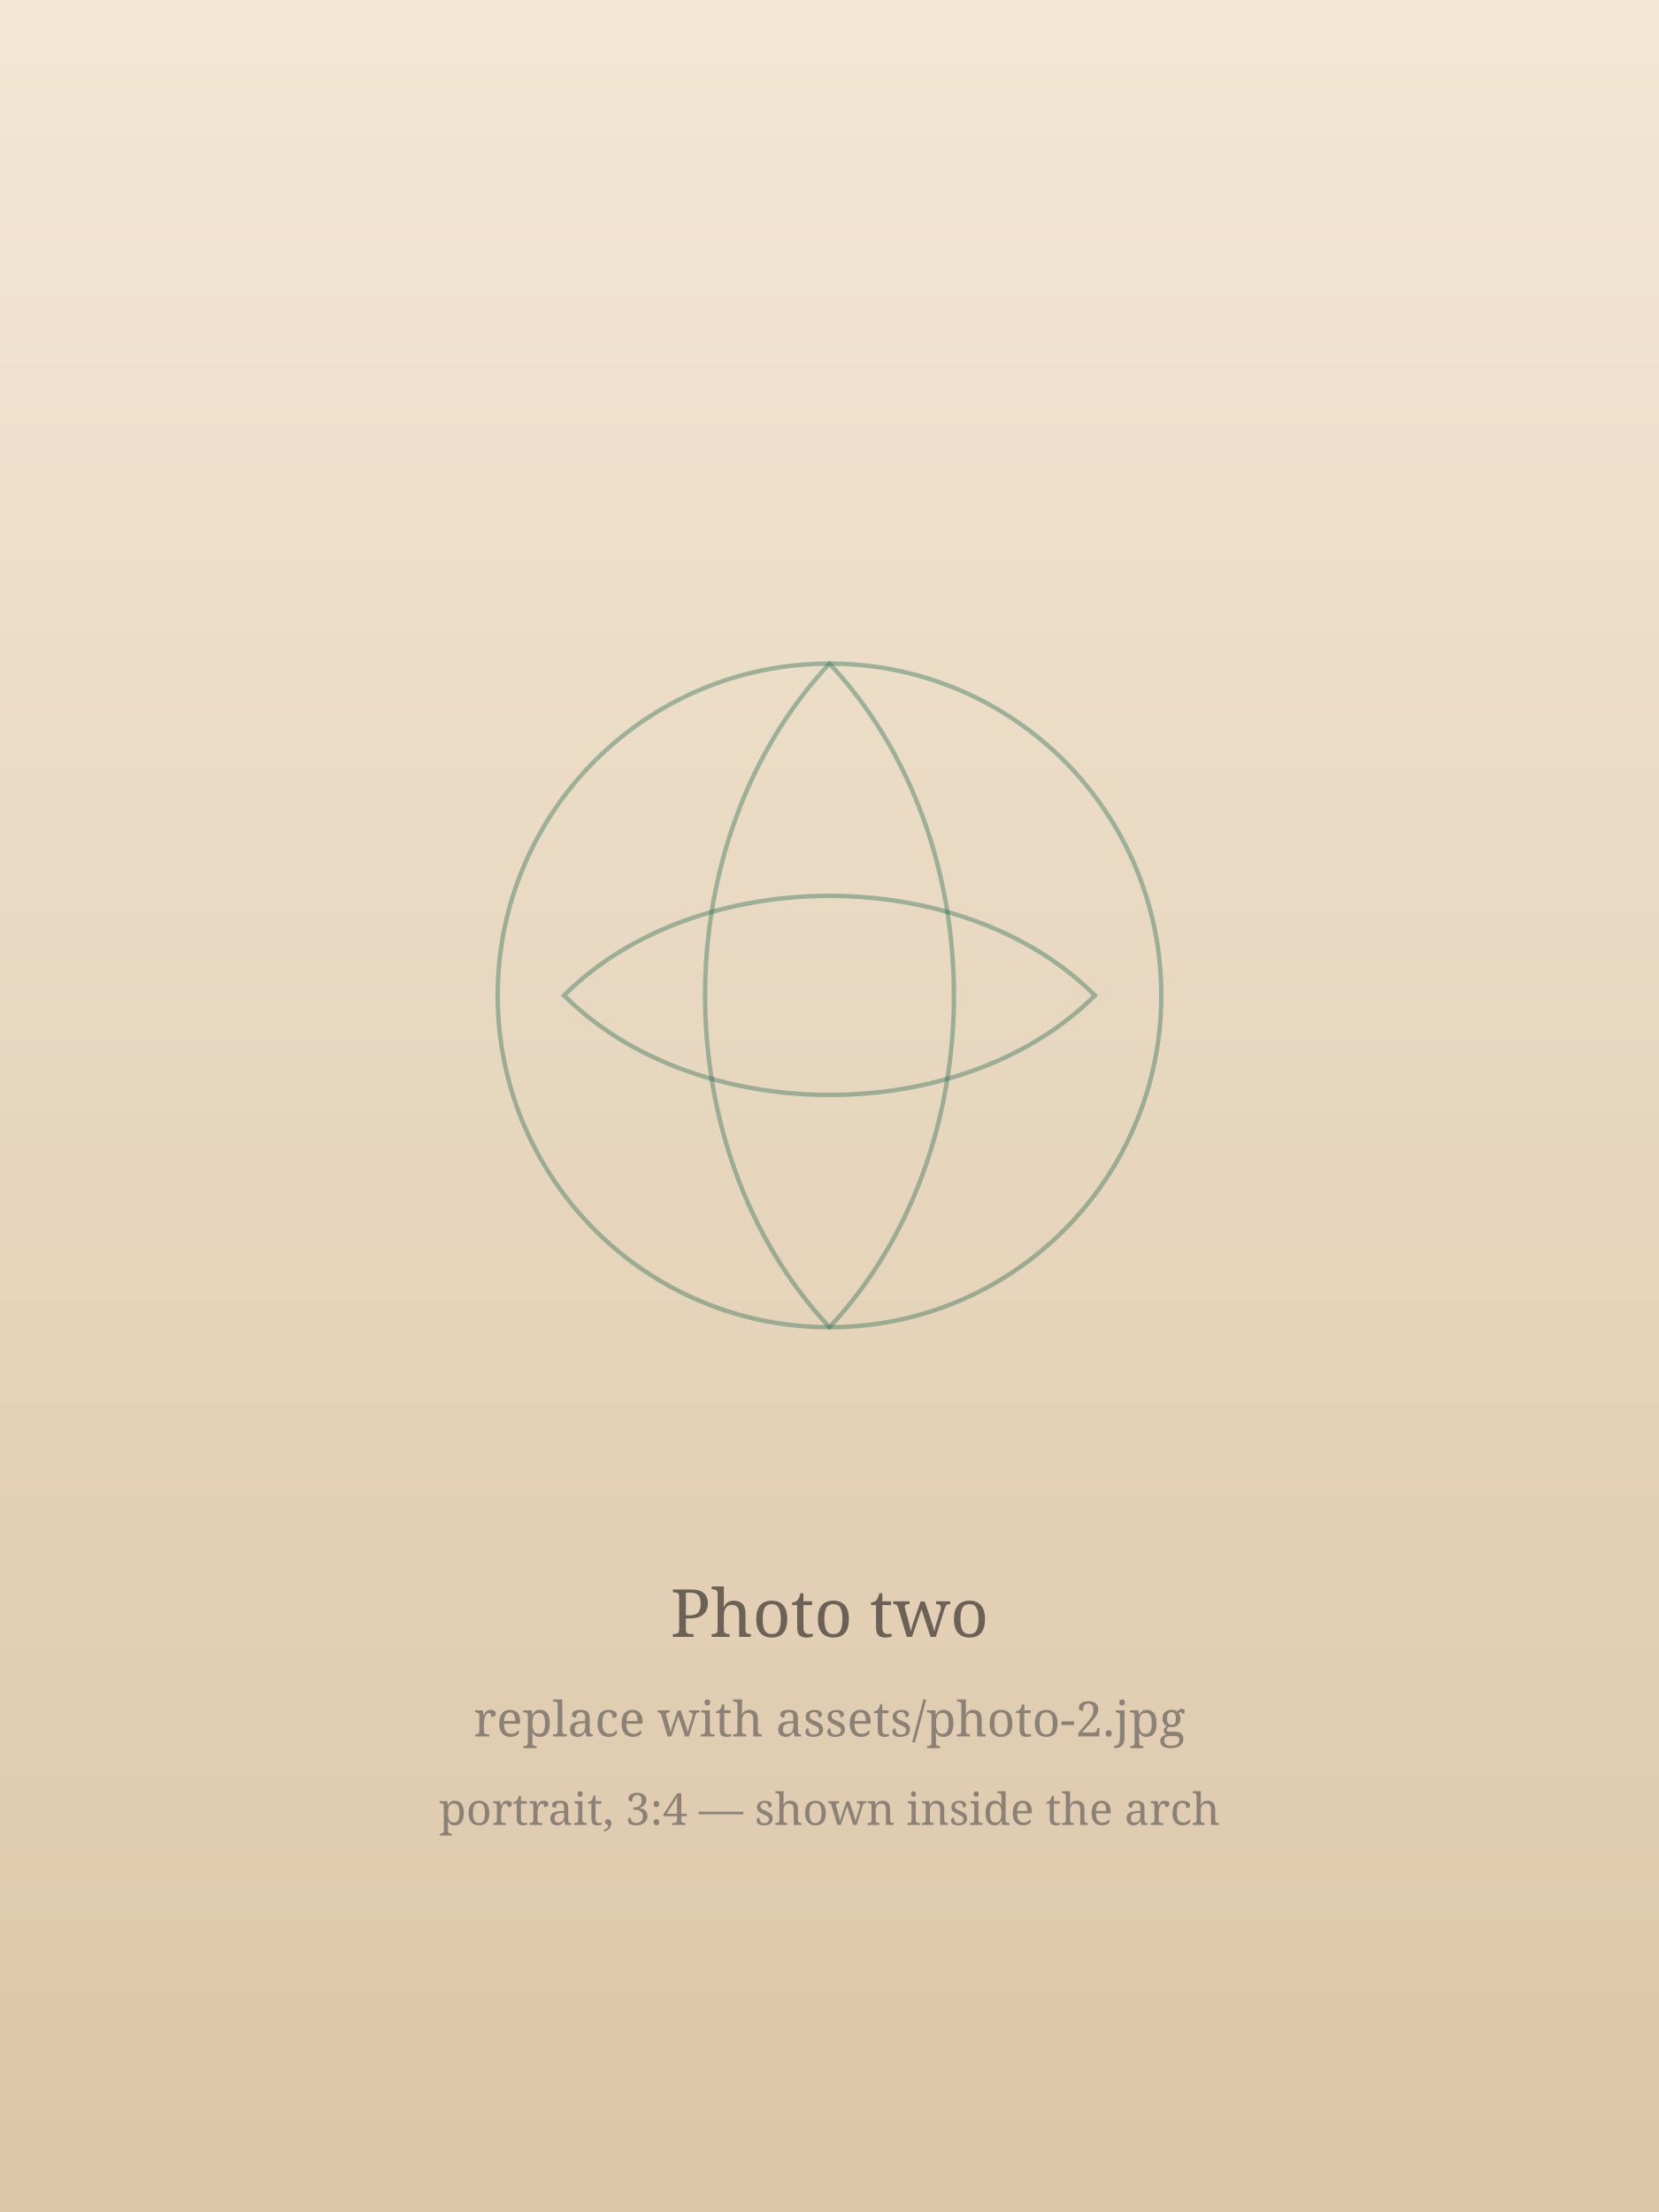
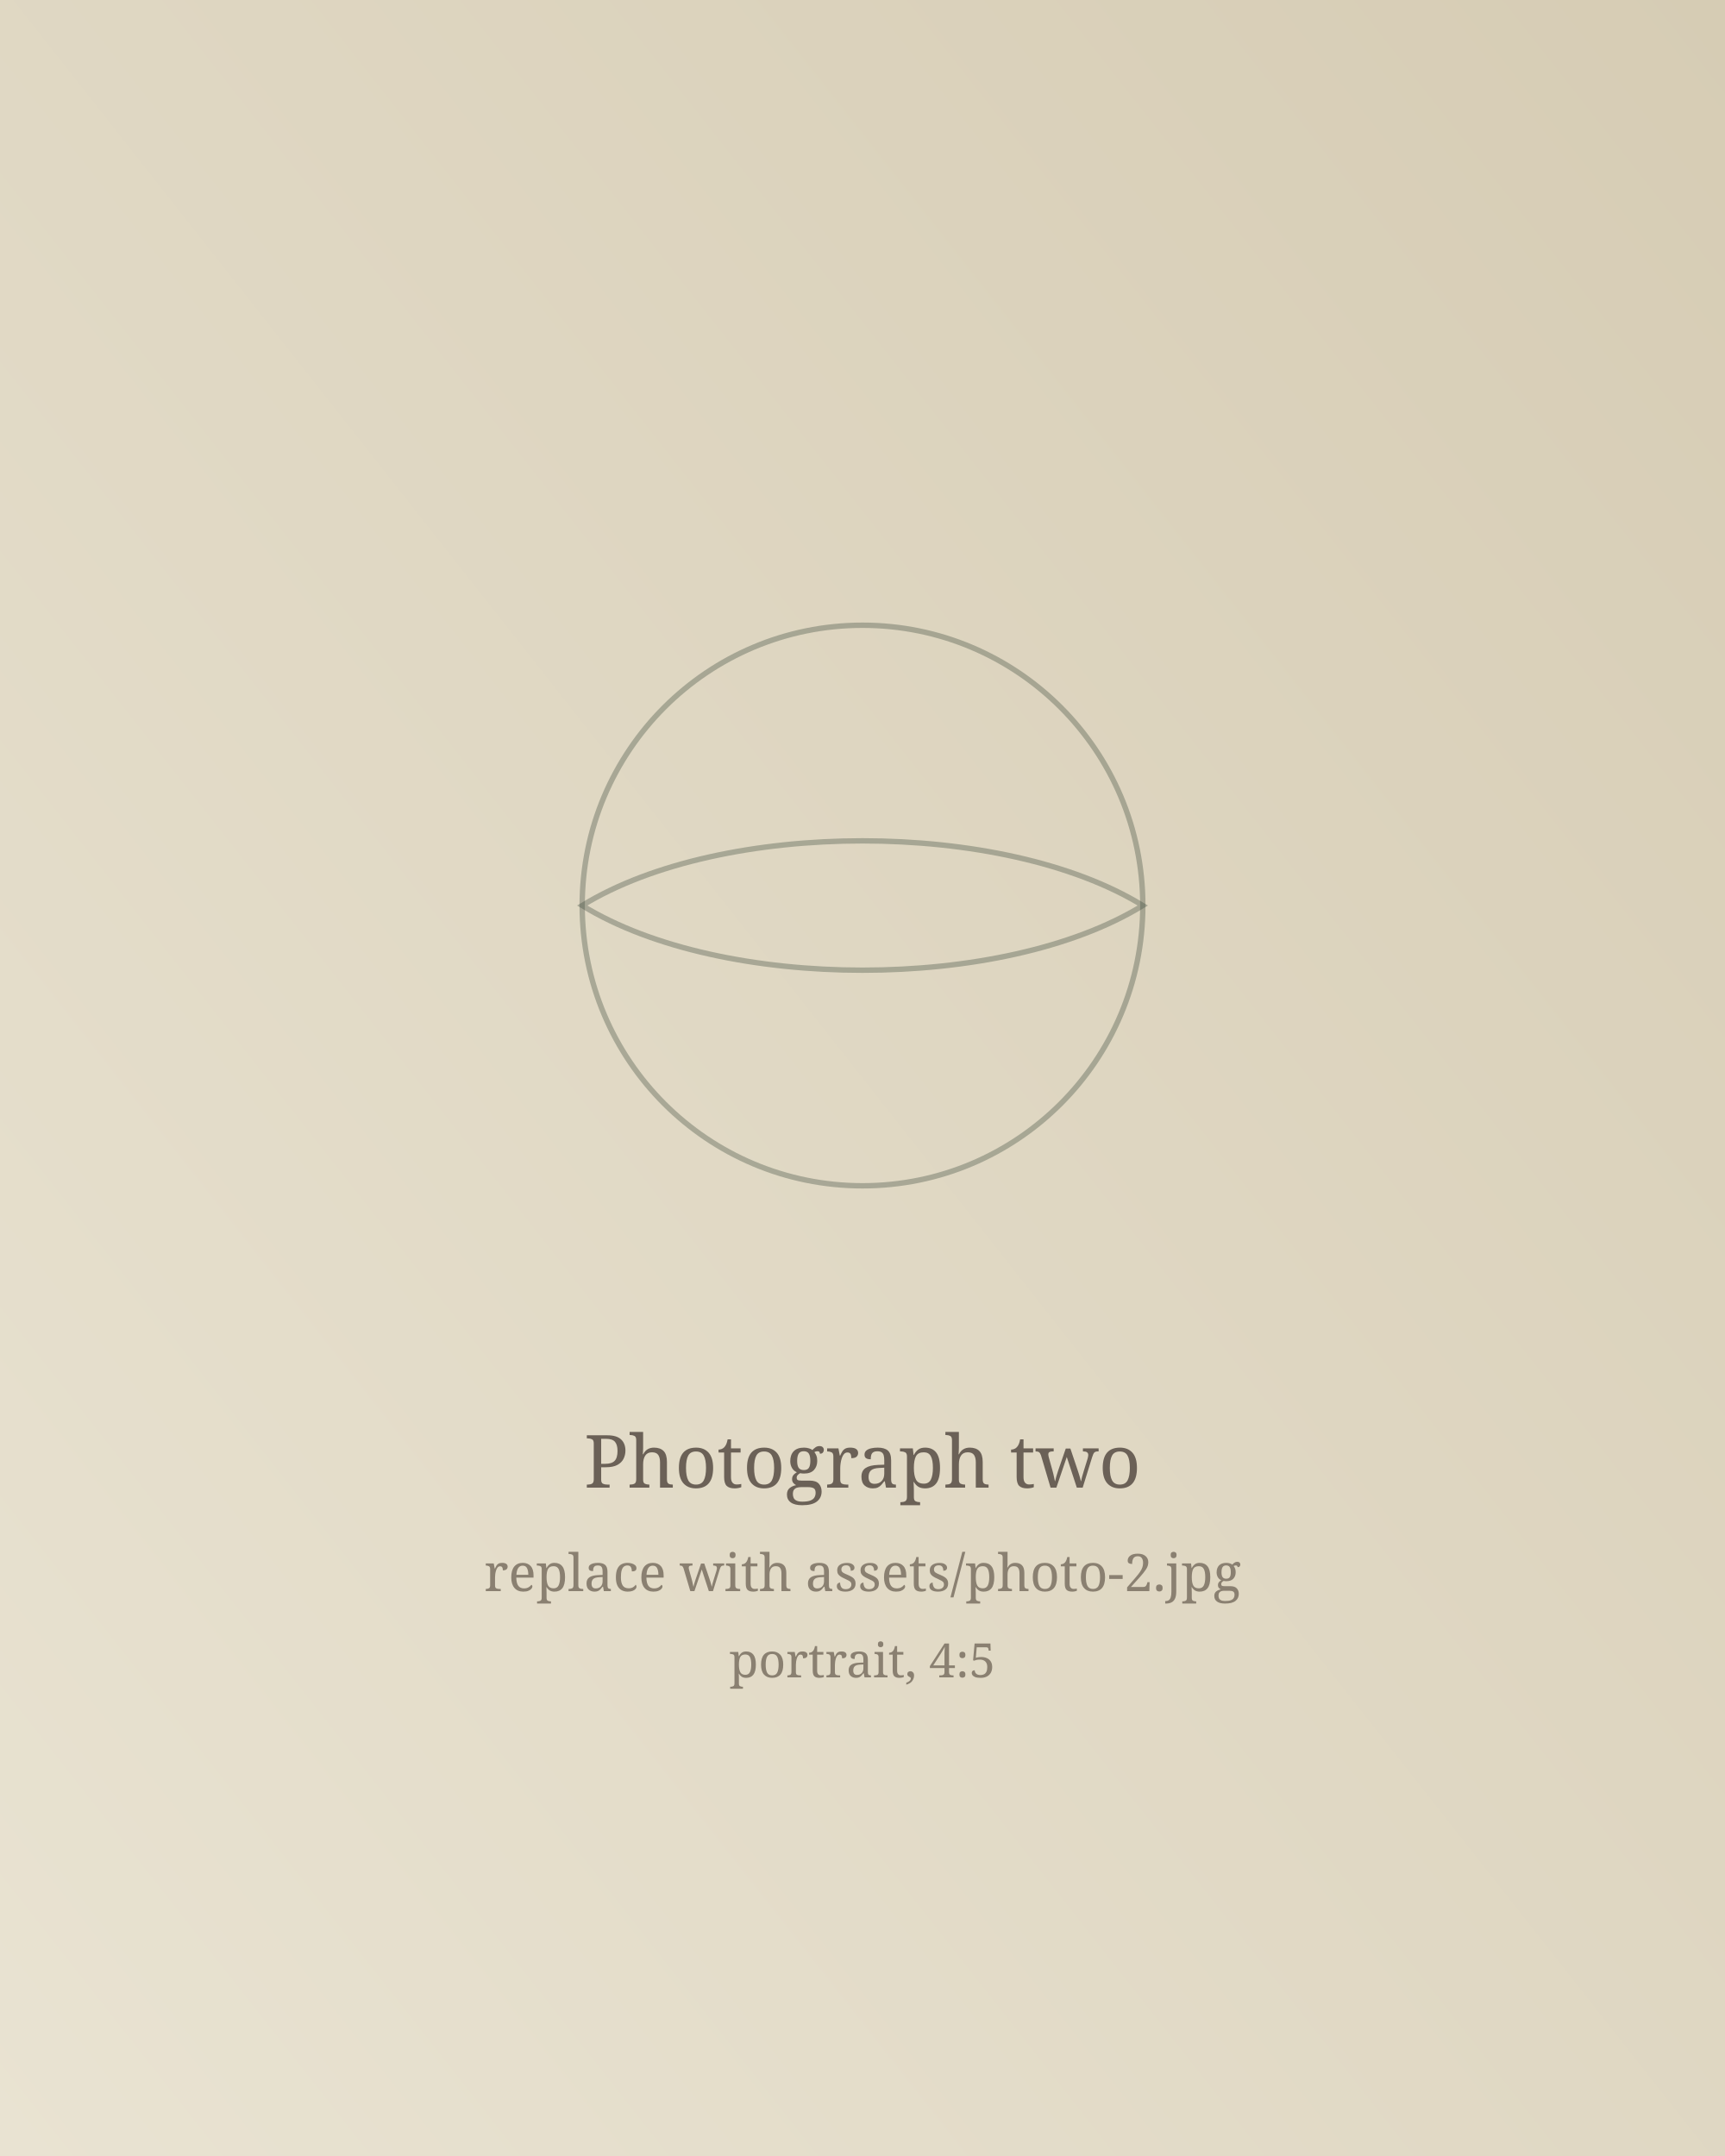
- <svg xmlns="http://www.w3.org/2000/svg" viewBox="0 0 750 1000" width="750" height="1000">
+ <svg xmlns="http://www.w3.org/2000/svg" viewBox="0 0 800 1000" width="800" height="1000">
  <defs>
-     <linearGradient id="g2" x1="0" y1="0" x2="0" y2="1">
-       <stop offset="0" stop-color="#F3E7D5" />
-       <stop offset="1" stop-color="#DCC6A8" />
+     <linearGradient id="b" x1="0" y1="1" x2="1" y2="0">
+       <stop offset="0" stop-color="#E9E3D2" />
+       <stop offset="1" stop-color="#D6CCB4" />
    </linearGradient>
  </defs>
-   <rect width="750" height="1000" fill="url(#g2)" />
-   <g fill="none" stroke="#1D6B4F" stroke-opacity=".38" stroke-width="2" stroke-linecap="round">
-     <path d="M375 300 C300 380 300 520 375 600 C450 520 450 380 375 300 Z" />
-     <path d="M255 450 C315 390 435 390 495 450 C435 510 315 510 255 450 Z" />
-     <circle cx="375" cy="450" r="150" />
+   <rect width="800" height="1000" fill="url(#b)" />
+   <g fill="none" stroke="#2F4032" stroke-opacity=".32" stroke-width="2.5" stroke-linecap="round">
+     <circle cx="400" cy="420" r="130" />
+     <path d="M270 420 C335 380 465 380 530 420 C465 460 335 460 270 420 Z" />
  </g>
-   <text x="375" y="740" text-anchor="middle" font-family="Georgia, serif" font-size="30" fill="#6B6157">Photo two</text>
-   <text x="375" y="785" text-anchor="middle" font-family="Georgia, serif" font-size="22" fill="#8B8177">replace with assets/photo-2.jpg</text>
-   <text x="375" y="825" text-anchor="middle" font-family="Georgia, serif" font-size="20" fill="#8B8177">portrait, 3:4 — shown inside the arch</text>
+   <text x="400" y="690" text-anchor="middle" font-family="Georgia, serif" font-size="34" fill="#6B6157">Photograph two</text>
+   <text x="400" y="738" text-anchor="middle" font-family="Georgia, serif" font-size="24" fill="#8A8071">replace with assets/photo-2.jpg</text>
+   <text x="400" y="778" text-anchor="middle" font-family="Georgia, serif" font-size="22" fill="#8A8071">portrait, 4:5</text>
</svg>
